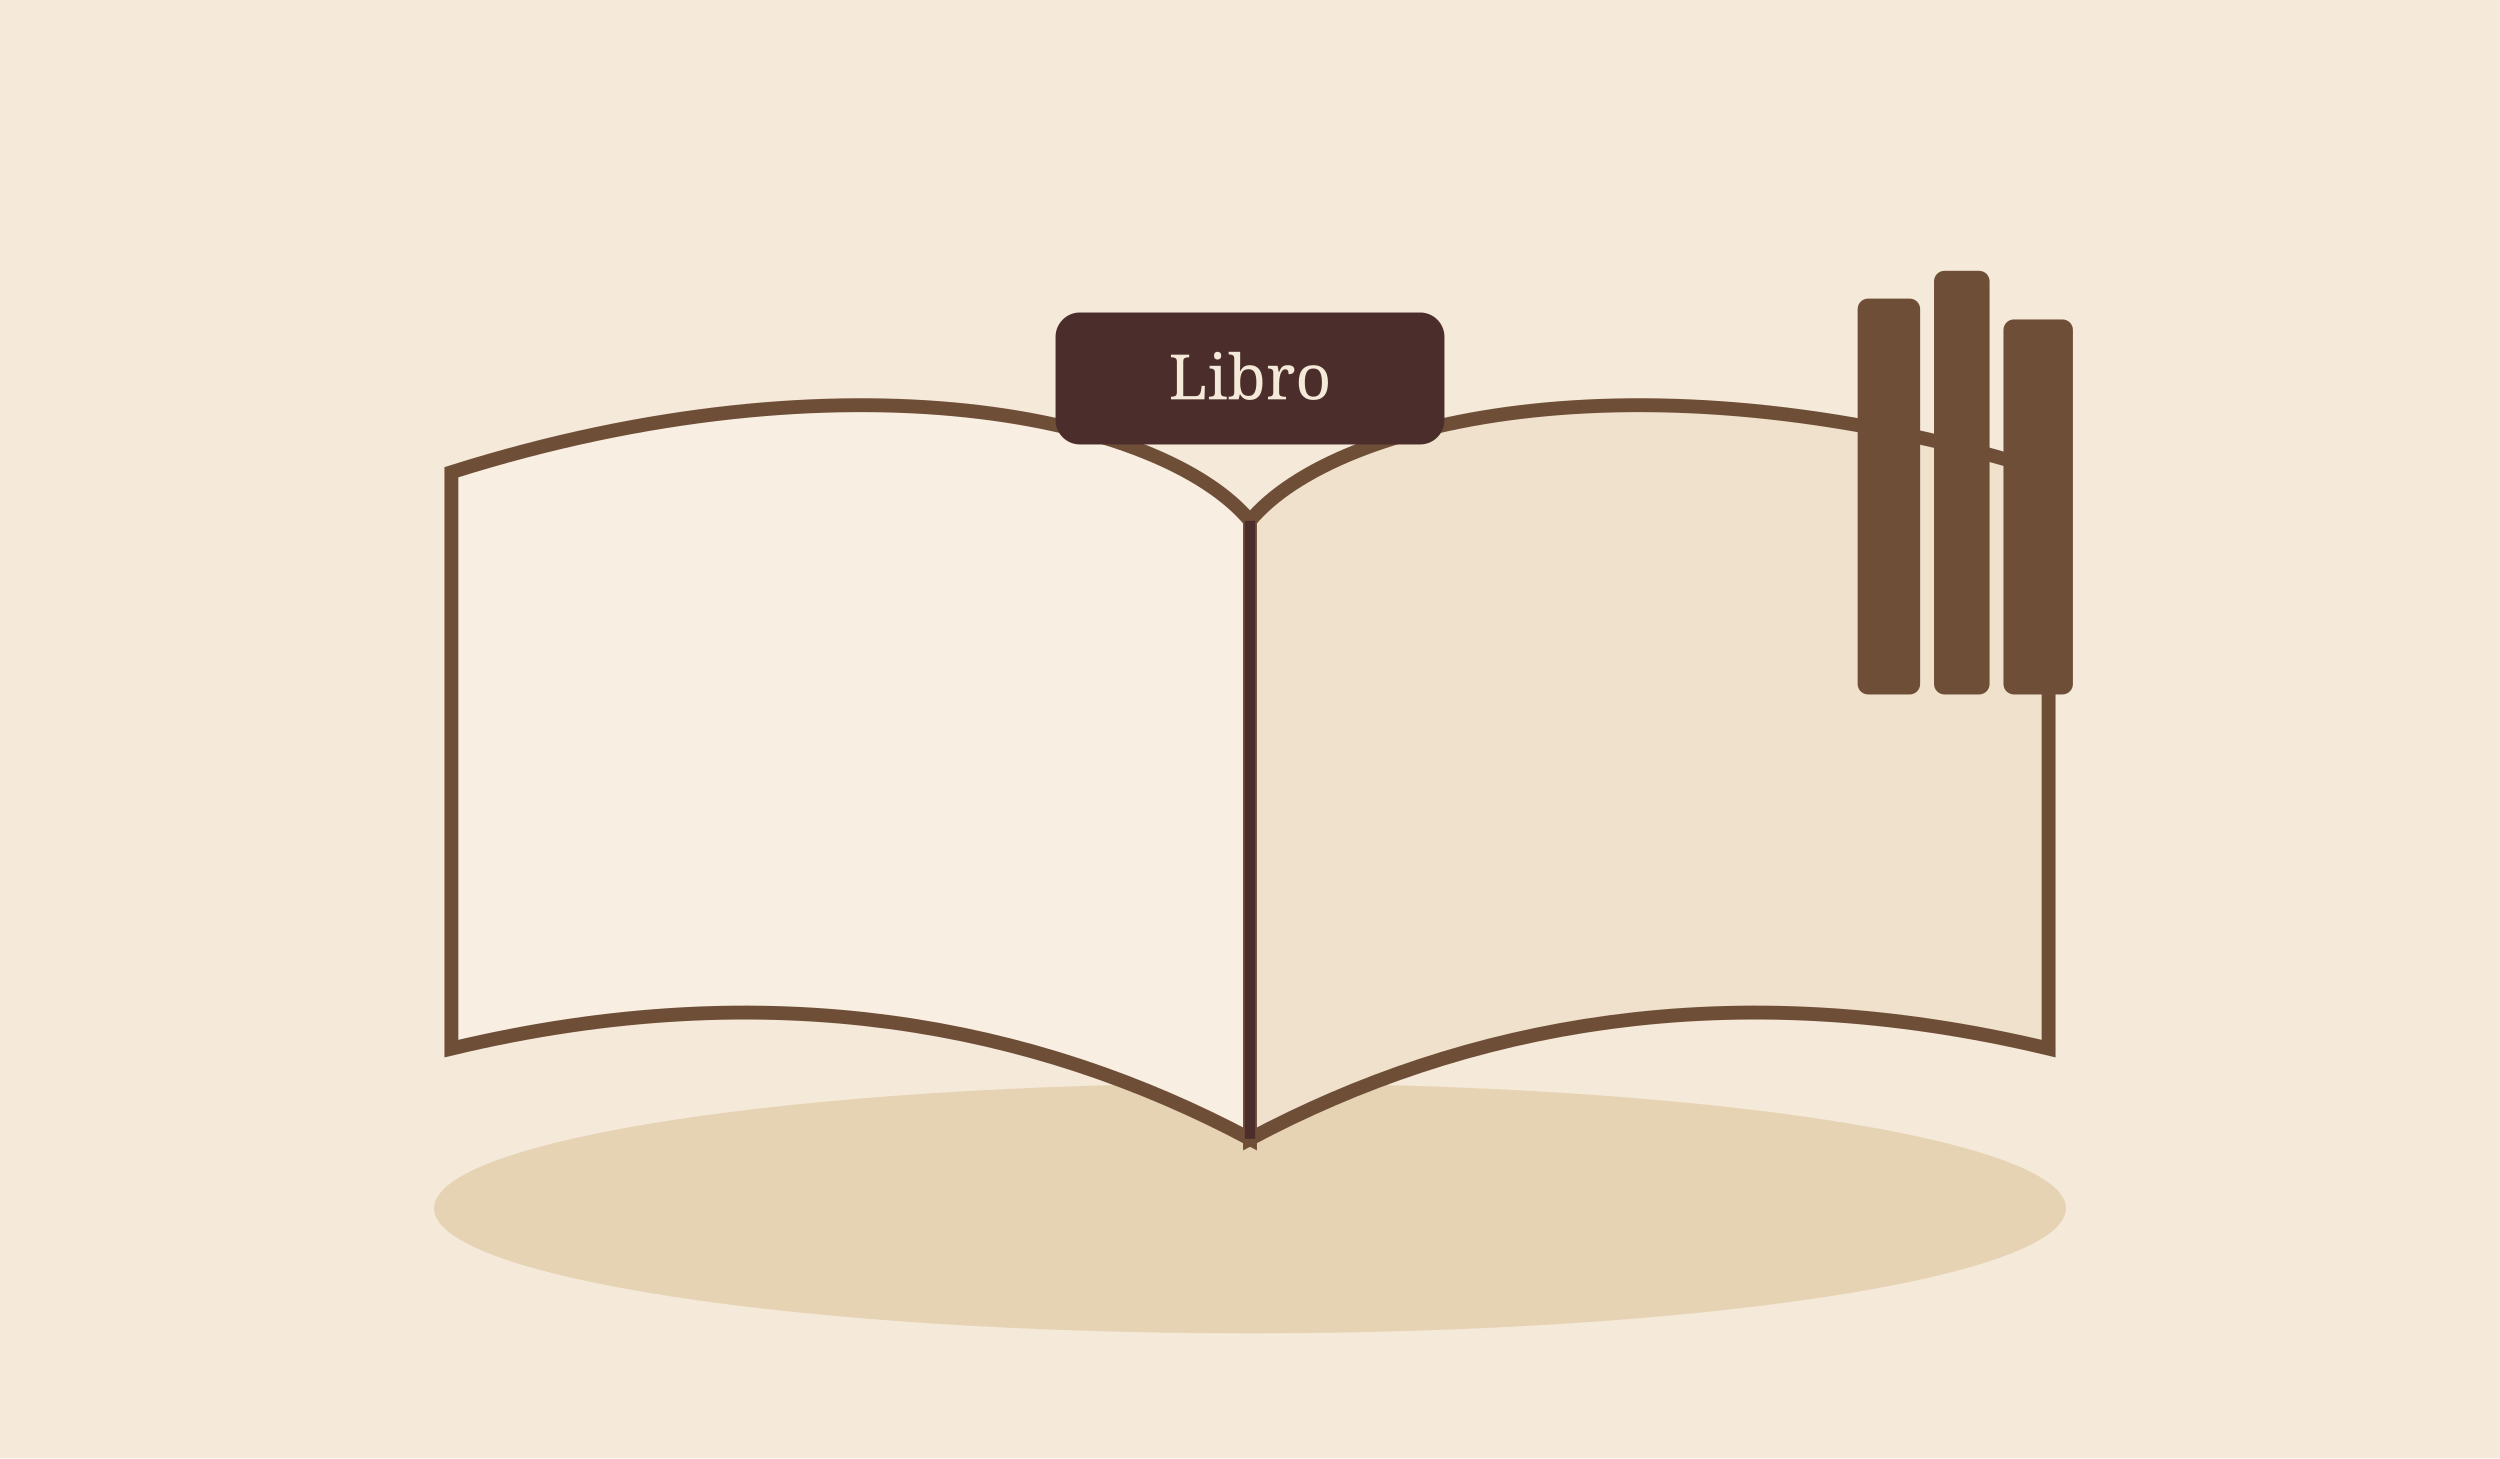
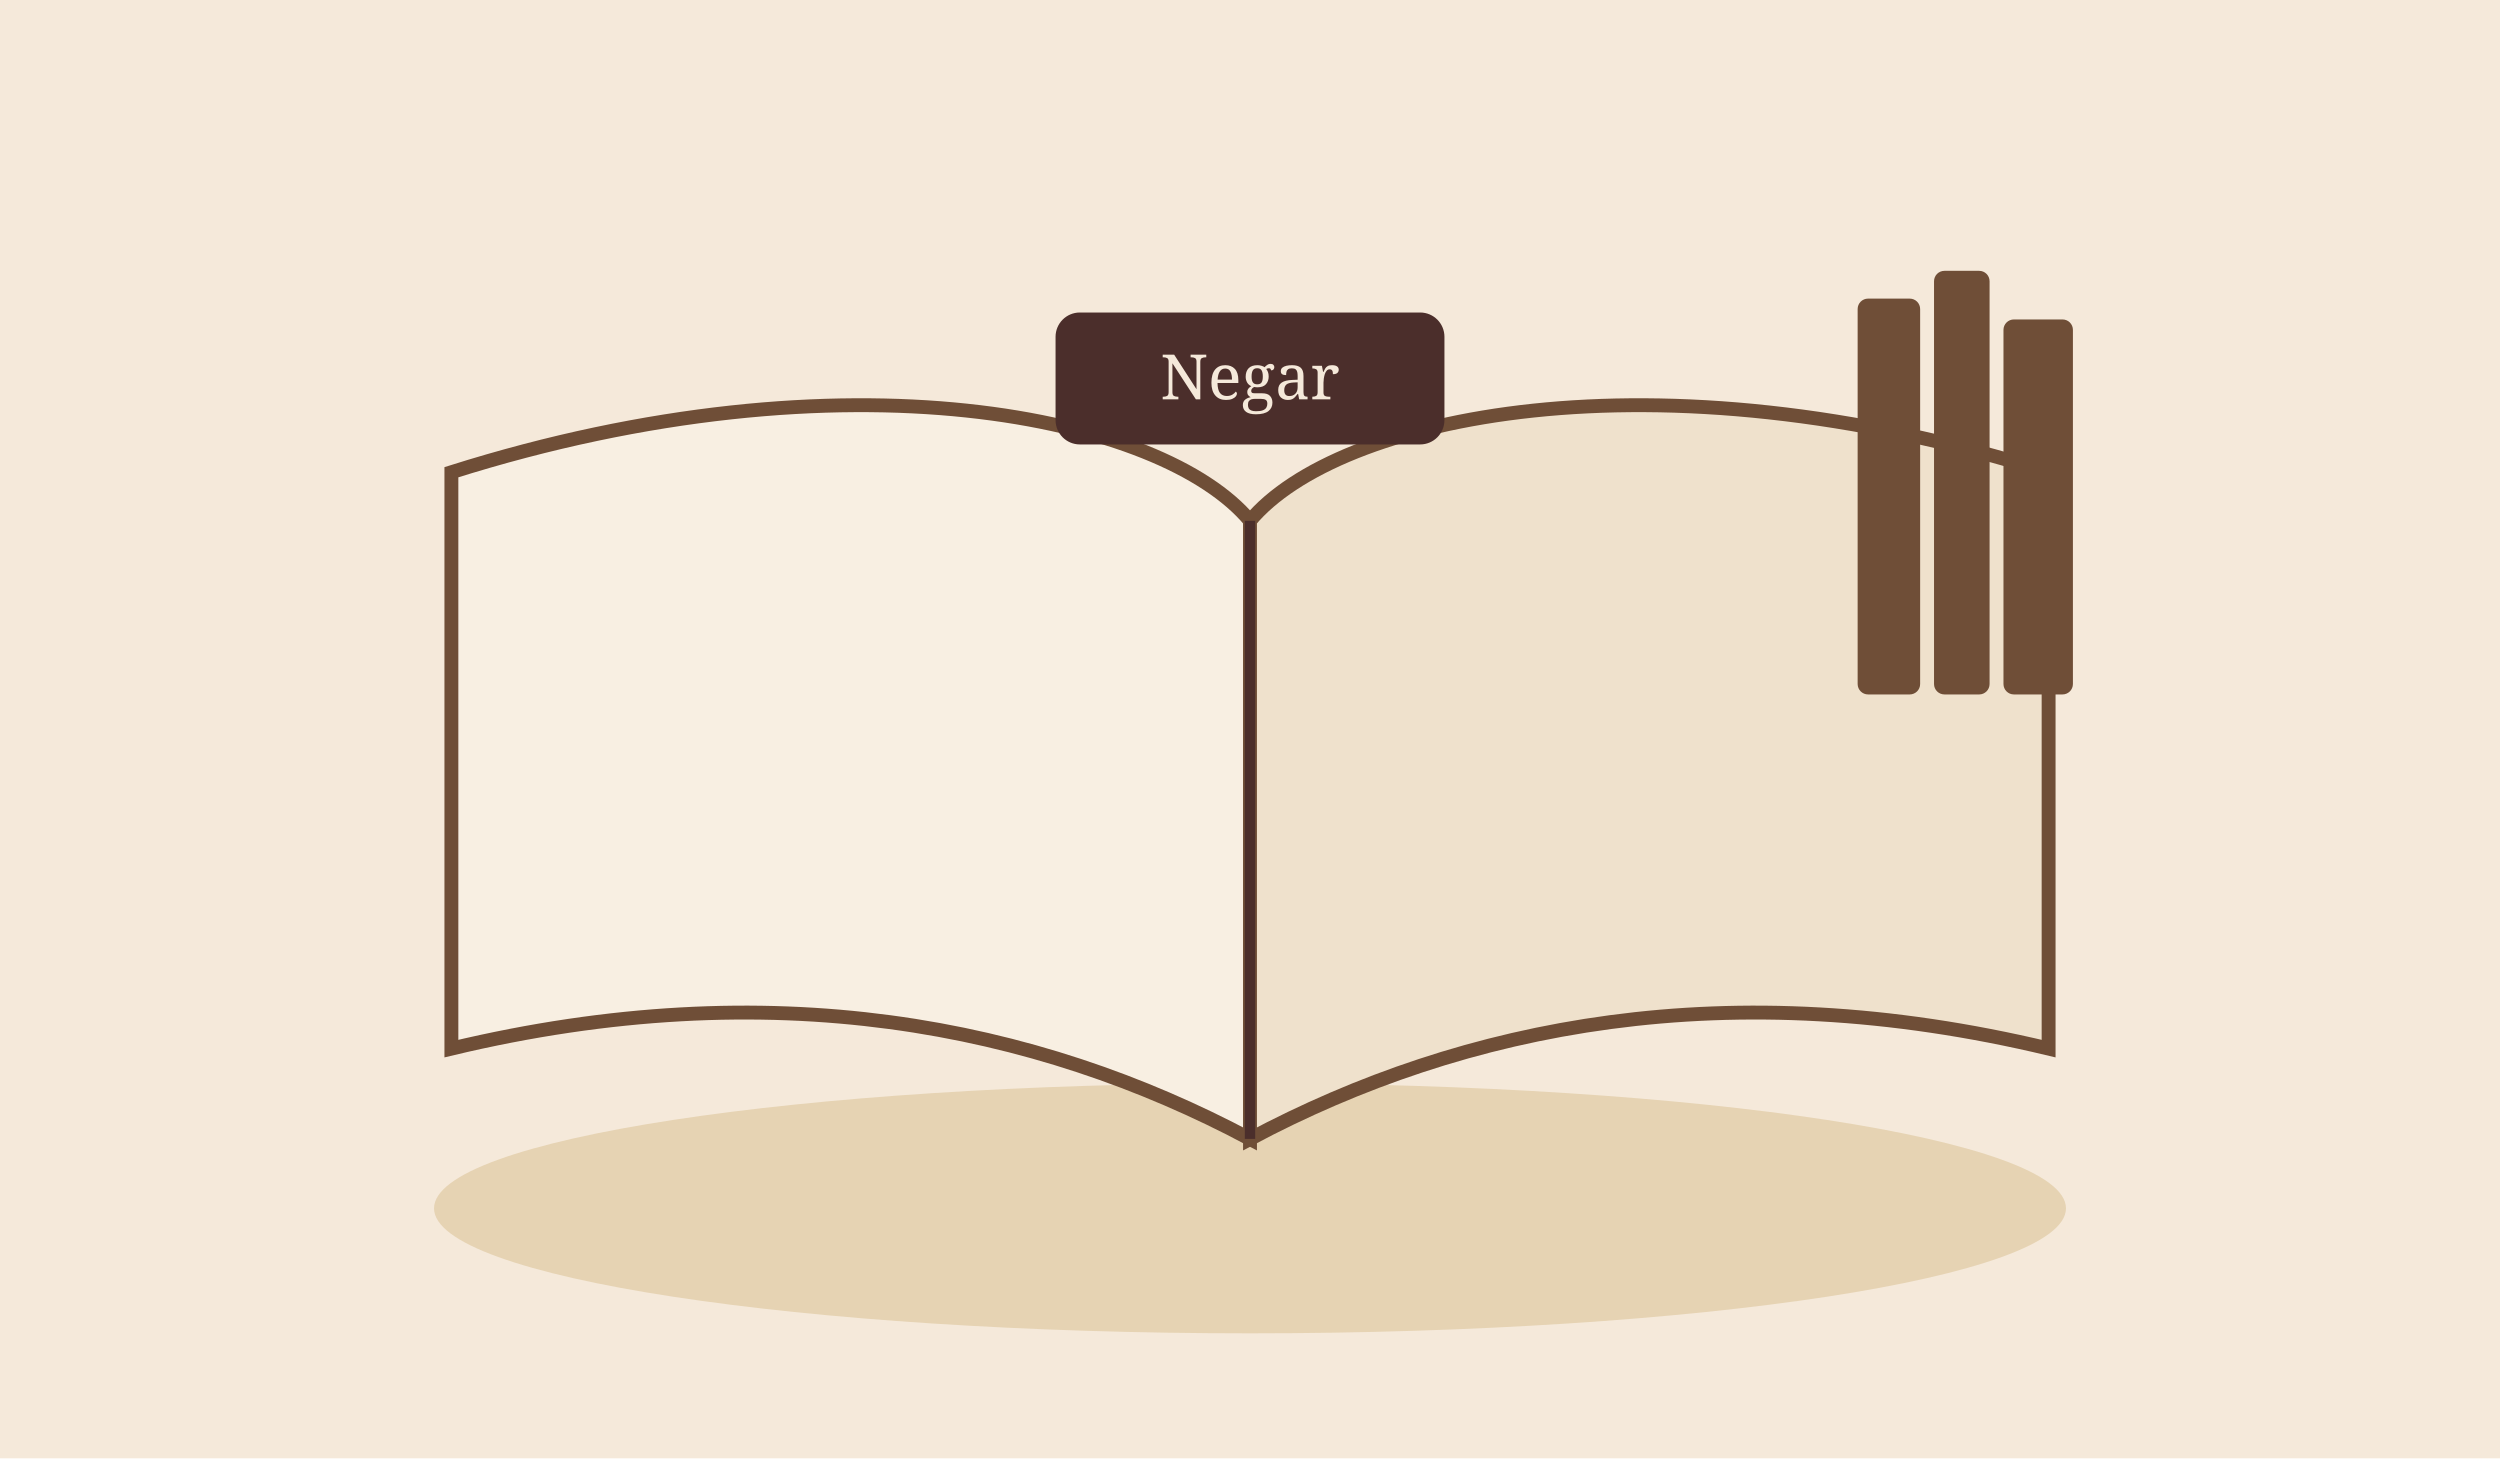
<svg xmlns="http://www.w3.org/2000/svg" viewBox="0 0 720 420">
  <rect width="720" height="420" fill="#F5E9DA" />
  <ellipse cx="360" cy="348" rx="235" ry="36" fill="#E6D3B3" />
  <path d="M130 136c114-36 205-16 230 14v178c-62-33-138-48-230-26z" fill="#F8EFE2" stroke="#6F4E37" stroke-width="4" />
  <path d="M590 136c-114-36-205-16-230 14v178c62-33 138-48 230-26z" fill="#EFE1CC" stroke="#6F4E37" stroke-width="4" />
  <path d="M360 150v178" stroke="#4B2E2B" stroke-width="3" />
  <rect x="304" y="90" width="112" height="38" rx="7" fill="#4B2E2B" />
-   <text x="360" y="115" text-anchor="middle" font-size="18" fill="#F5E9DA" font-family="Playfair Display, serif">Libro</text>
+   <text x="360" y="115" text-anchor="middle" font-size="18" fill="#F5E9DA" font-family="Playfair Display, serif">Negar</text>
  <g fill="#6F4E37">
    <rect x="535" y="86" width="18" height="114" rx="3" />
    <rect x="557" y="78" width="16" height="122" rx="3" />
    <rect x="577" y="92" width="20" height="108" rx="3" />
  </g>
</svg>
